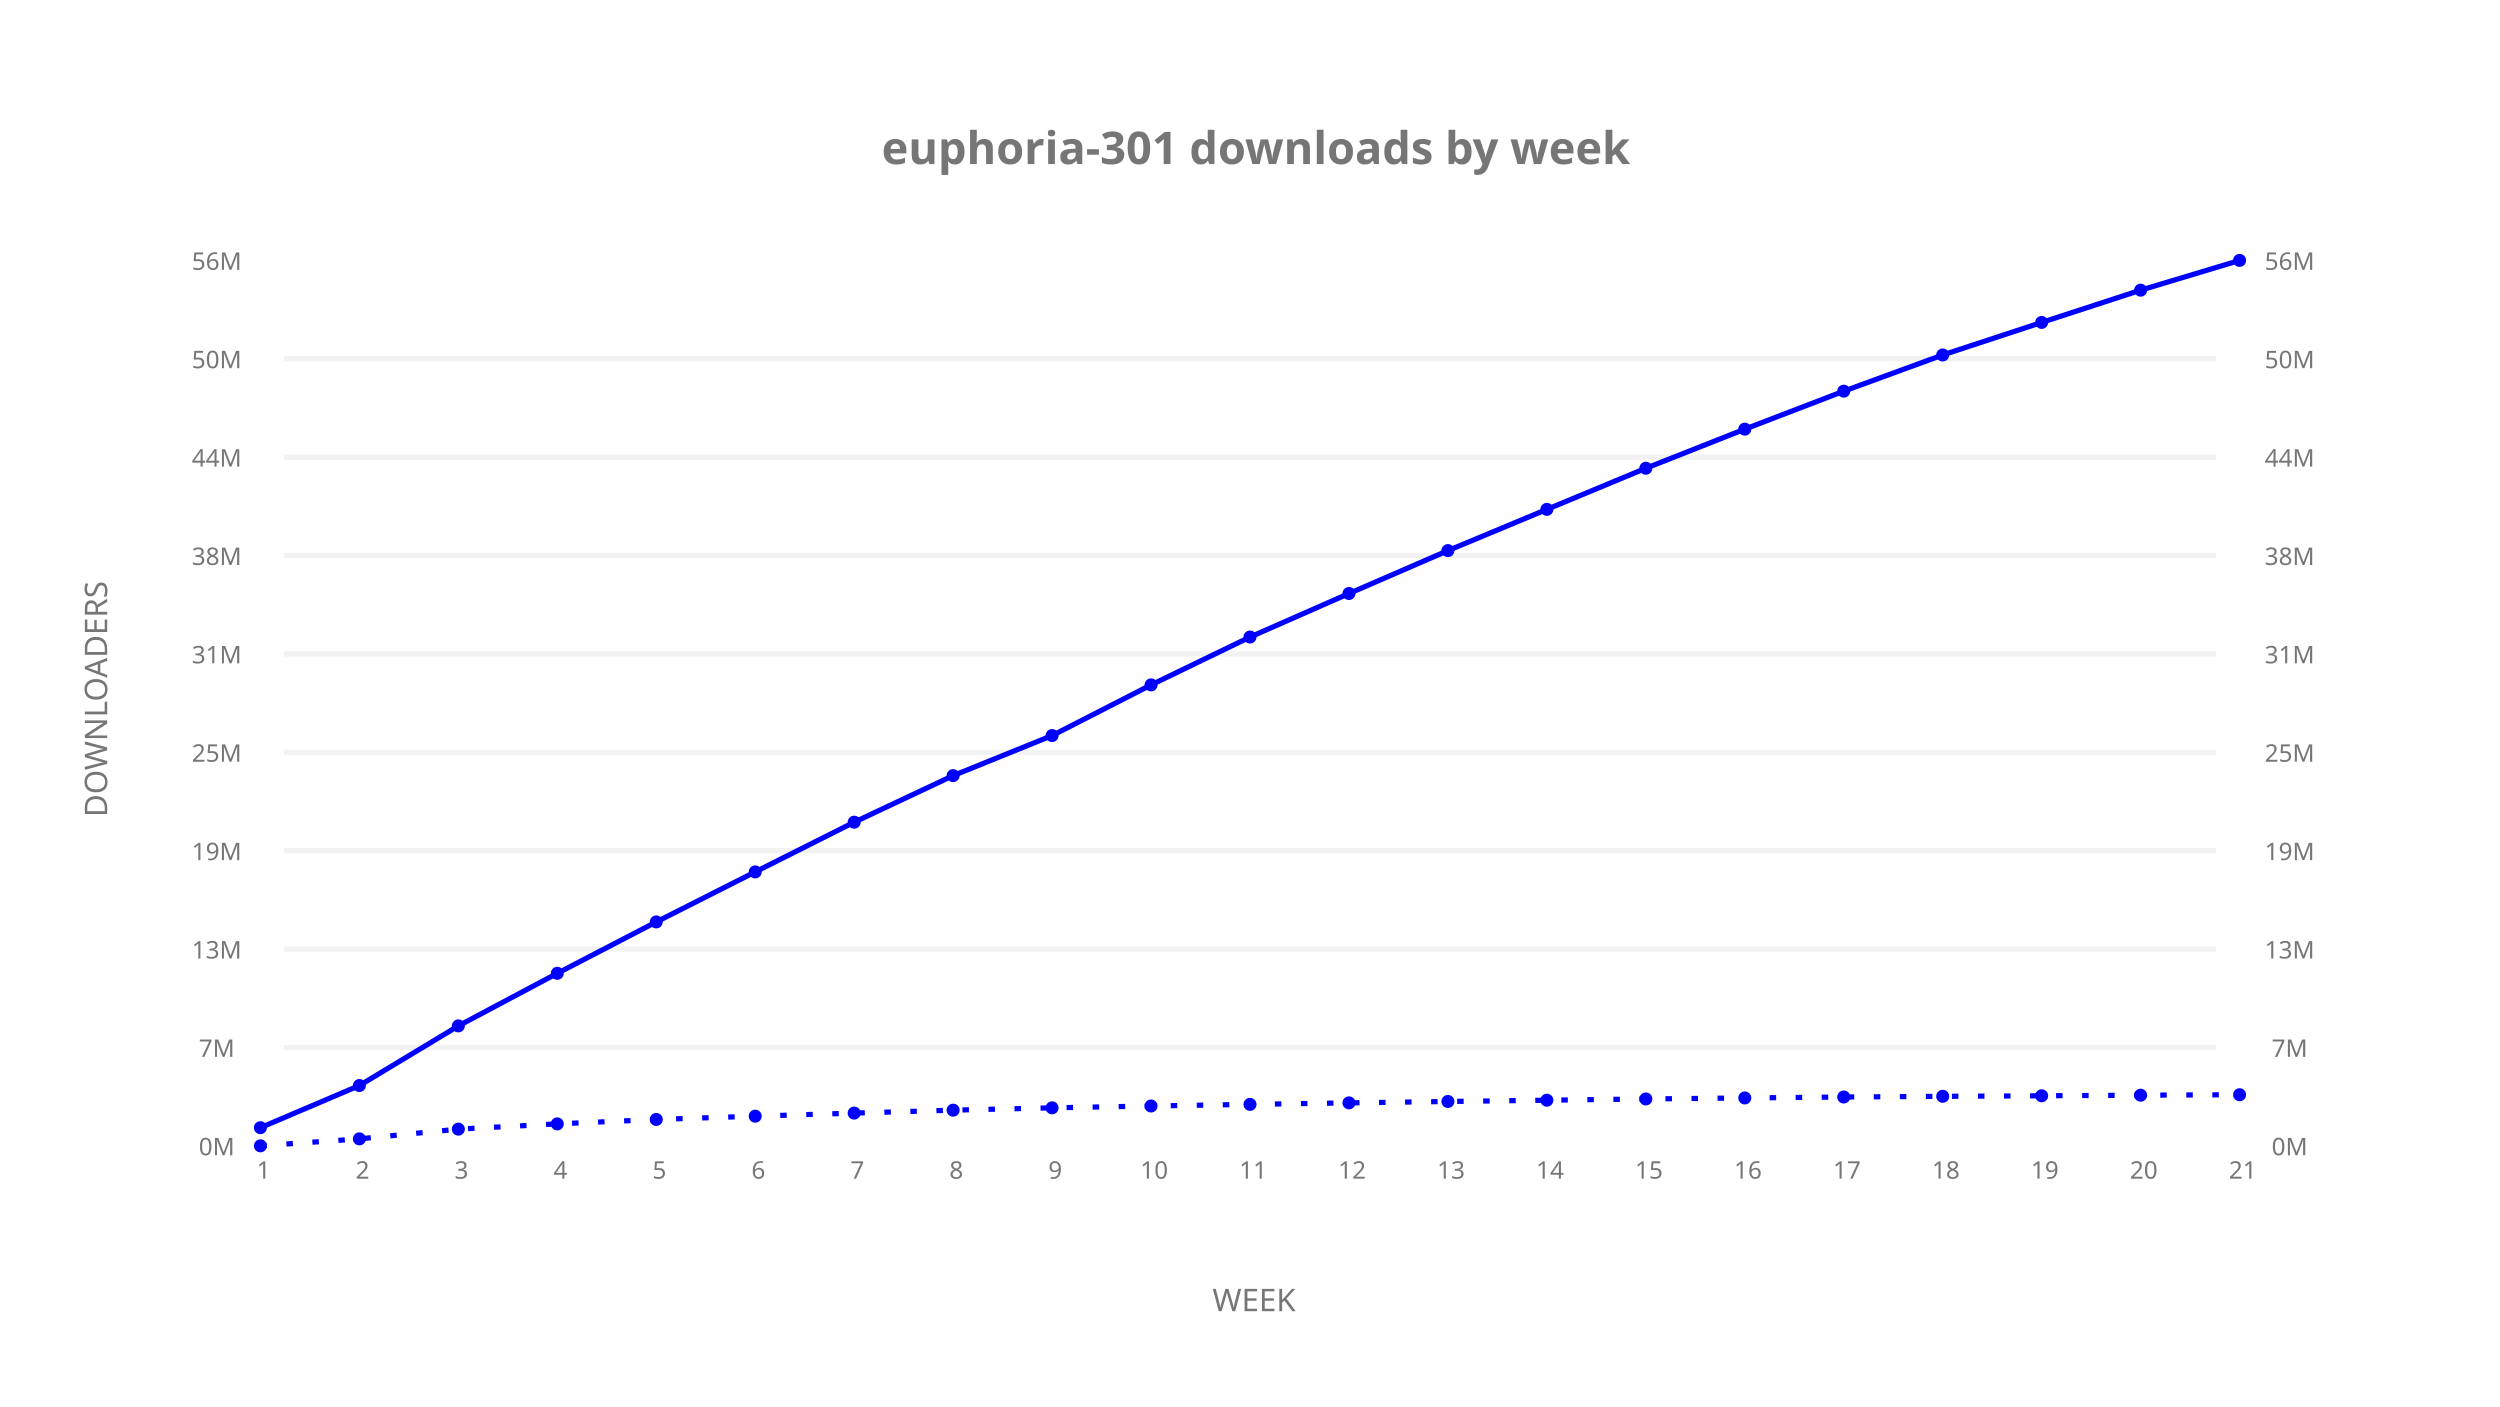
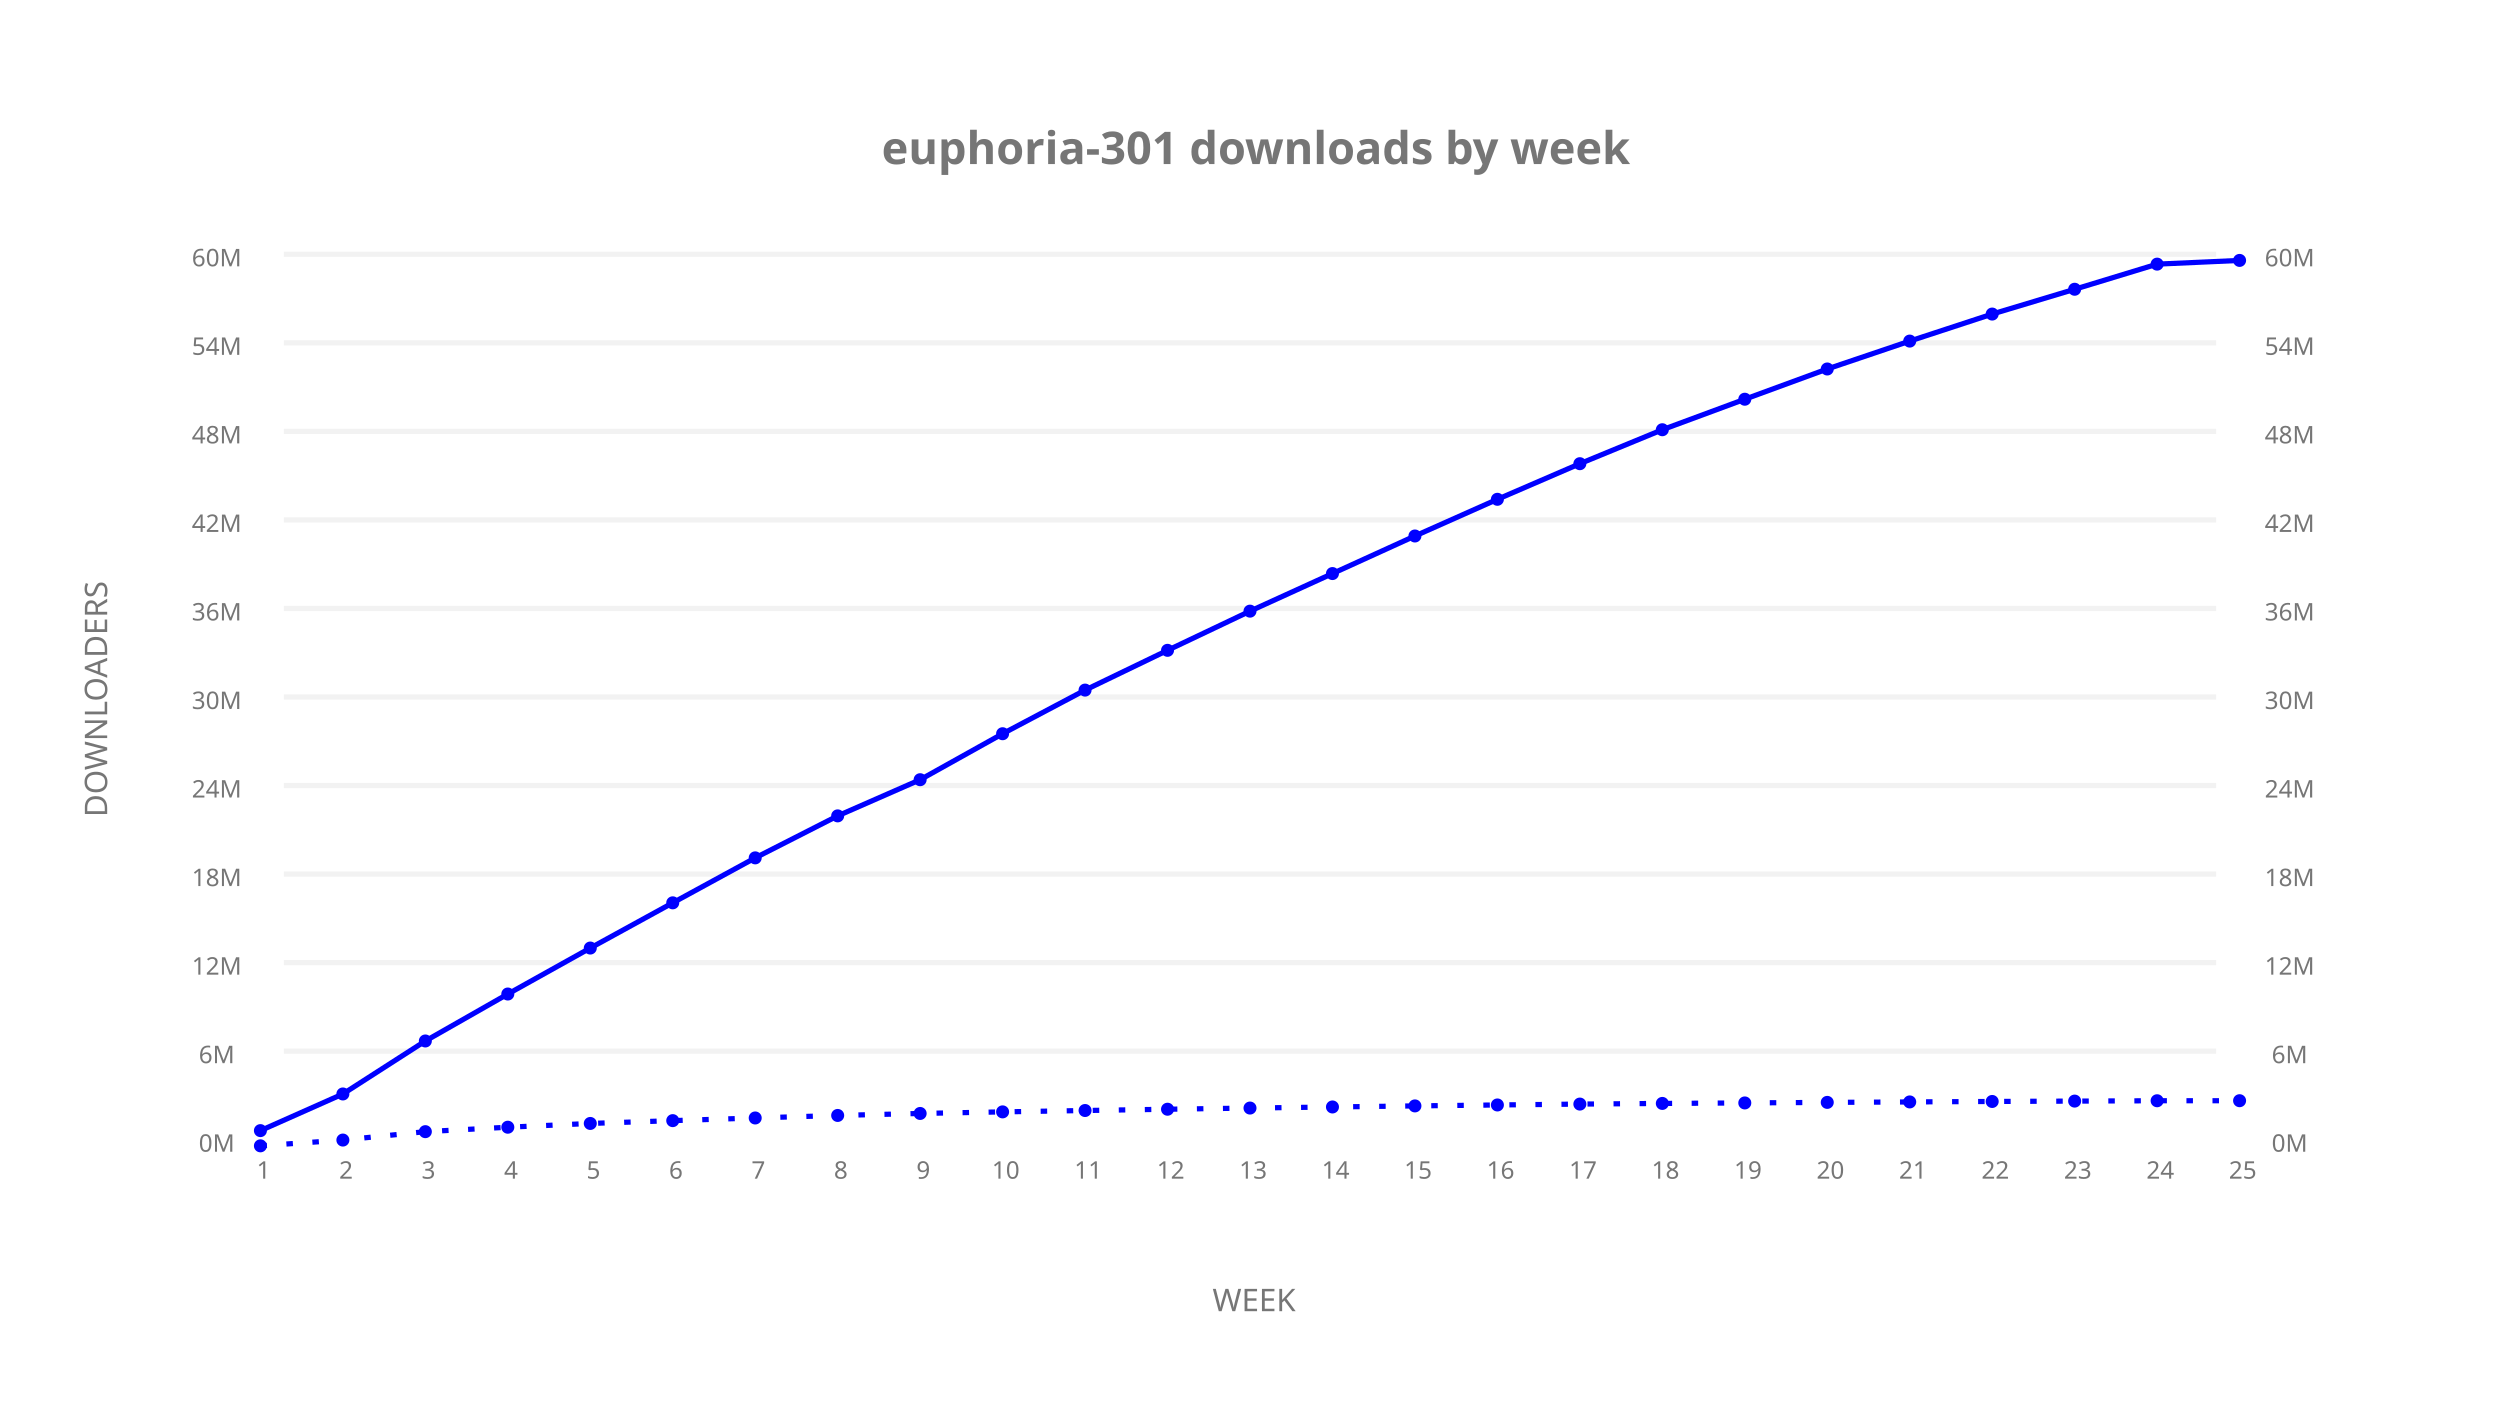
<svg xmlns="http://www.w3.org/2000/svg" xml:space="preserve" id="euphoria-301-downloads-by-week-euphoria-301-week" x="0px" y="0px" width="1920px" height="1080px" viewBox="0 0 1920 1080" enable-background="new 0 0 1920 1080" role="img">
  <g id="annotations">
    <text x="960" y="126" font-family="Atkinson Hyperlegible" font-size="26pt" text-anchor="middle" text-align="center" font-weight="600" font-style="normal" style="fill:rgb(118,118,118); fill-opacity:1; stroke:rgb(118,118,118); stroke-opacity:0; stroke-width:0.5"> euphoria-301 downloads by week</text>
    <g id="axes-lines">
      <text x="960" y="1007" font-family="Atkinson Hyperlegible" font-size="18pt" text-anchor="middle" text-align="center" font-weight="500" font-style="normal" style="fill:rgb(118,118,118); fill-opacity:1; stroke:rgb(118,118,118); stroke-opacity:0; stroke-width:0.5"> WEEK</text>
      <text x="73" y="540" font-family="Atkinson Hyperlegible" font-size="18pt" text-anchor="middle" text-align="center" dominant-baseline="central" font-weight="500" font-style="normal" style="fill:rgb(118,118,118); fill-opacity:1; stroke:rgb(118,118,118); stroke-opacity:0; stroke-width:0.5" transform="rotate(-90,73,540)"> DOWNLOADERS</text>
    </g>
    <g id="tic-y-label-lines">
-       <line x1="218" y1="804.444" x2="1702" y2="804.444" style="fill:rgb(0,0,255); fill-opacity:0; stroke:rgb(242,242,242); stroke-opacity:1; stroke-width:4" />
-       <line x1="218" y1="728.889" x2="1702" y2="728.889" style="fill:rgb(0,0,255); fill-opacity:0; stroke:rgb(242,242,242); stroke-opacity:1; stroke-width:4" />
-       <line x1="218" y1="653.333" x2="1702" y2="653.333" style="fill:rgb(0,0,255); fill-opacity:0; stroke:rgb(242,242,242); stroke-opacity:1; stroke-width:4" />
-       <line x1="218" y1="577.778" x2="1702" y2="577.778" style="fill:rgb(0,0,255); fill-opacity:0; stroke:rgb(242,242,242); stroke-opacity:1; stroke-width:4" />
-       <line x1="218" y1="502.222" x2="1702" y2="502.222" style="fill:rgb(0,0,255); fill-opacity:0; stroke:rgb(242,242,242); stroke-opacity:1; stroke-width:4" />
-       <line x1="218" y1="426.667" x2="1702" y2="426.667" style="fill:rgb(0,0,255); fill-opacity:0; stroke:rgb(242,242,242); stroke-opacity:1; stroke-width:4" />
-       <line x1="218" y1="351.111" x2="1702" y2="351.111" style="fill:rgb(0,0,255); fill-opacity:0; stroke:rgb(242,242,242); stroke-opacity:1; stroke-width:4" />
-       <line x1="218" y1="275.556" x2="1702" y2="275.556" style="fill:rgb(0,0,255); fill-opacity:0; stroke:rgb(242,242,242); stroke-opacity:1; stroke-width:4" />
+       <line x1="218" y1="807.283" x2="1702" y2="807.283" style="fill:rgb(0,0,255); fill-opacity:0; stroke:rgb(242,242,242); stroke-opacity:1; stroke-width:4" />
+       <line x1="218" y1="739.283" x2="1702" y2="739.283" style="fill:rgb(0,0,255); fill-opacity:0; stroke:rgb(242,242,242); stroke-opacity:1; stroke-width:4" />
+       <line x1="218" y1="671.283" x2="1702" y2="671.283" style="fill:rgb(0,0,255); fill-opacity:0; stroke:rgb(242,242,242); stroke-opacity:1; stroke-width:4" />
+       <line x1="218" y1="603.283" x2="1702" y2="603.283" style="fill:rgb(0,0,255); fill-opacity:0; stroke:rgb(242,242,242); stroke-opacity:1; stroke-width:4" />
+       <line x1="218" y1="535.283" x2="1702" y2="535.283" style="fill:rgb(0,0,255); fill-opacity:0; stroke:rgb(242,242,242); stroke-opacity:1; stroke-width:4" />
+       <line x1="218" y1="467.283" x2="1702" y2="467.283" style="fill:rgb(0,0,255); fill-opacity:0; stroke:rgb(242,242,242); stroke-opacity:1; stroke-width:4" />
+       <line x1="218" y1="399.283" x2="1702" y2="399.283" style="fill:rgb(0,0,255); fill-opacity:0; stroke:rgb(242,242,242); stroke-opacity:1; stroke-width:4" />
+       <line x1="218" y1="331.283" x2="1702" y2="331.283" style="fill:rgb(0,0,255); fill-opacity:0; stroke:rgb(242,242,242); stroke-opacity:1; stroke-width:4" />
+       <line x1="218" y1="263.283" x2="1702" y2="263.283" style="fill:rgb(0,0,255); fill-opacity:0; stroke:rgb(242,242,242); stroke-opacity:1; stroke-width:4" />
+       <line x1="218" y1="195.283" x2="1702" y2="195.283" style="fill:rgb(0,0,255); fill-opacity:0; stroke:rgb(242,242,242); stroke-opacity:1; stroke-width:4" />
    </g>
    <g id="tic-x-labels">
      <text x="200" y="898" font-family="Atkinson Hyperlegible" font-size="14pt" text-anchor="middle" text-align="center" dominant-baseline="central" font-weight="400" font-style="normal" style="fill:rgb(118,118,118); fill-opacity:1; stroke:rgb(118,118,118); stroke-opacity:0; stroke-width:0.5"> 1</text>
-       <text x="276" y="898" font-family="Atkinson Hyperlegible" font-size="14pt" text-anchor="middle" text-align="center" dominant-baseline="central" font-weight="400" font-style="normal" style="fill:rgb(118,118,118); fill-opacity:1; stroke:rgb(118,118,118); stroke-opacity:0; stroke-width:0.5"> 2</text>
-       <text x="352" y="898" font-family="Atkinson Hyperlegible" font-size="14pt" text-anchor="middle" text-align="center" dominant-baseline="central" font-weight="400" font-style="normal" style="fill:rgb(118,118,118); fill-opacity:1; stroke:rgb(118,118,118); stroke-opacity:0; stroke-width:0.5"> 3</text>
-       <text x="428" y="898" font-family="Atkinson Hyperlegible" font-size="14pt" text-anchor="middle" text-align="center" dominant-baseline="central" font-weight="400" font-style="normal" style="fill:rgb(118,118,118); fill-opacity:1; stroke:rgb(118,118,118); stroke-opacity:0; stroke-width:0.5"> 4</text>
-       <text x="504" y="898" font-family="Atkinson Hyperlegible" font-size="14pt" text-anchor="middle" text-align="center" dominant-baseline="central" font-weight="400" font-style="normal" style="fill:rgb(118,118,118); fill-opacity:1; stroke:rgb(118,118,118); stroke-opacity:0; stroke-width:0.5"> 5</text>
-       <text x="580" y="898" font-family="Atkinson Hyperlegible" font-size="14pt" text-anchor="middle" text-align="center" dominant-baseline="central" font-weight="400" font-style="normal" style="fill:rgb(118,118,118); fill-opacity:1; stroke:rgb(118,118,118); stroke-opacity:0; stroke-width:0.5"> 6</text>
-       <text x="656" y="898" font-family="Atkinson Hyperlegible" font-size="14pt" text-anchor="middle" text-align="center" dominant-baseline="central" font-weight="400" font-style="normal" style="fill:rgb(118,118,118); fill-opacity:1; stroke:rgb(118,118,118); stroke-opacity:0; stroke-width:0.5"> 7</text>
-       <text x="732" y="898" font-family="Atkinson Hyperlegible" font-size="14pt" text-anchor="middle" text-align="center" dominant-baseline="central" font-weight="400" font-style="normal" style="fill:rgb(118,118,118); fill-opacity:1; stroke:rgb(118,118,118); stroke-opacity:0; stroke-width:0.5"> 8</text>
-       <text x="808" y="898" font-family="Atkinson Hyperlegible" font-size="14pt" text-anchor="middle" text-align="center" dominant-baseline="central" font-weight="400" font-style="normal" style="fill:rgb(118,118,118); fill-opacity:1; stroke:rgb(118,118,118); stroke-opacity:0; stroke-width:0.5"> 9</text>
-       <text x="884" y="898" font-family="Atkinson Hyperlegible" font-size="14pt" text-anchor="middle" text-align="center" dominant-baseline="central" font-weight="400" font-style="normal" style="fill:rgb(118,118,118); fill-opacity:1; stroke:rgb(118,118,118); stroke-opacity:0; stroke-width:0.5"> 10</text>
-       <text x="960" y="898" font-family="Atkinson Hyperlegible" font-size="14pt" text-anchor="middle" text-align="center" dominant-baseline="central" font-weight="400" font-style="normal" style="fill:rgb(118,118,118); fill-opacity:1; stroke:rgb(118,118,118); stroke-opacity:0; stroke-width:0.5"> 11</text>
-       <text x="1036" y="898" font-family="Atkinson Hyperlegible" font-size="14pt" text-anchor="middle" text-align="center" dominant-baseline="central" font-weight="400" font-style="normal" style="fill:rgb(118,118,118); fill-opacity:1; stroke:rgb(118,118,118); stroke-opacity:0; stroke-width:0.5"> 12</text>
-       <text x="1112" y="898" font-family="Atkinson Hyperlegible" font-size="14pt" text-anchor="middle" text-align="center" dominant-baseline="central" font-weight="400" font-style="normal" style="fill:rgb(118,118,118); fill-opacity:1; stroke:rgb(118,118,118); stroke-opacity:0; stroke-width:0.5"> 13</text>
-       <text x="1188" y="898" font-family="Atkinson Hyperlegible" font-size="14pt" text-anchor="middle" text-align="center" dominant-baseline="central" font-weight="400" font-style="normal" style="fill:rgb(118,118,118); fill-opacity:1; stroke:rgb(118,118,118); stroke-opacity:0; stroke-width:0.5"> 14</text>
-       <text x="1264" y="898" font-family="Atkinson Hyperlegible" font-size="14pt" text-anchor="middle" text-align="center" dominant-baseline="central" font-weight="400" font-style="normal" style="fill:rgb(118,118,118); fill-opacity:1; stroke:rgb(118,118,118); stroke-opacity:0; stroke-width:0.5"> 15</text>
-       <text x="1340" y="898" font-family="Atkinson Hyperlegible" font-size="14pt" text-anchor="middle" text-align="center" dominant-baseline="central" font-weight="400" font-style="normal" style="fill:rgb(118,118,118); fill-opacity:1; stroke:rgb(118,118,118); stroke-opacity:0; stroke-width:0.5"> 16</text>
-       <text x="1416" y="898" font-family="Atkinson Hyperlegible" font-size="14pt" text-anchor="middle" text-align="center" dominant-baseline="central" font-weight="400" font-style="normal" style="fill:rgb(118,118,118); fill-opacity:1; stroke:rgb(118,118,118); stroke-opacity:0; stroke-width:0.5"> 17</text>
-       <text x="1492" y="898" font-family="Atkinson Hyperlegible" font-size="14pt" text-anchor="middle" text-align="center" dominant-baseline="central" font-weight="400" font-style="normal" style="fill:rgb(118,118,118); fill-opacity:1; stroke:rgb(118,118,118); stroke-opacity:0; stroke-width:0.5"> 18</text>
-       <text x="1568" y="898" font-family="Atkinson Hyperlegible" font-size="14pt" text-anchor="middle" text-align="center" dominant-baseline="central" font-weight="400" font-style="normal" style="fill:rgb(118,118,118); fill-opacity:1; stroke:rgb(118,118,118); stroke-opacity:0; stroke-width:0.5"> 19</text>
-       <text x="1644" y="898" font-family="Atkinson Hyperlegible" font-size="14pt" text-anchor="middle" text-align="center" dominant-baseline="central" font-weight="400" font-style="normal" style="fill:rgb(118,118,118); fill-opacity:1; stroke:rgb(118,118,118); stroke-opacity:0; stroke-width:0.5"> 20</text>
-       <text x="1720" y="898" font-family="Atkinson Hyperlegible" font-size="14pt" text-anchor="middle" text-align="center" dominant-baseline="central" font-weight="400" font-style="normal" style="fill:rgb(118,118,118); fill-opacity:1; stroke:rgb(118,118,118); stroke-opacity:0; stroke-width:0.5"> 21</text>
+       <text x="263.333" y="898" font-family="Atkinson Hyperlegible" font-size="14pt" text-anchor="middle" text-align="center" dominant-baseline="central" font-weight="400" font-style="normal" style="fill:rgb(118,118,118); fill-opacity:1; stroke:rgb(118,118,118); stroke-opacity:0; stroke-width:0.5"> 2</text>
+       <text x="326.667" y="898" font-family="Atkinson Hyperlegible" font-size="14pt" text-anchor="middle" text-align="center" dominant-baseline="central" font-weight="400" font-style="normal" style="fill:rgb(118,118,118); fill-opacity:1; stroke:rgb(118,118,118); stroke-opacity:0; stroke-width:0.5"> 3</text>
+       <text x="390" y="898" font-family="Atkinson Hyperlegible" font-size="14pt" text-anchor="middle" text-align="center" dominant-baseline="central" font-weight="400" font-style="normal" style="fill:rgb(118,118,118); fill-opacity:1; stroke:rgb(118,118,118); stroke-opacity:0; stroke-width:0.5"> 4</text>
+       <text x="453.333" y="898" font-family="Atkinson Hyperlegible" font-size="14pt" text-anchor="middle" text-align="center" dominant-baseline="central" font-weight="400" font-style="normal" style="fill:rgb(118,118,118); fill-opacity:1; stroke:rgb(118,118,118); stroke-opacity:0; stroke-width:0.5"> 5</text>
+       <text x="516.667" y="898" font-family="Atkinson Hyperlegible" font-size="14pt" text-anchor="middle" text-align="center" dominant-baseline="central" font-weight="400" font-style="normal" style="fill:rgb(118,118,118); fill-opacity:1; stroke:rgb(118,118,118); stroke-opacity:0; stroke-width:0.5"> 6</text>
+       <text x="580" y="898" font-family="Atkinson Hyperlegible" font-size="14pt" text-anchor="middle" text-align="center" dominant-baseline="central" font-weight="400" font-style="normal" style="fill:rgb(118,118,118); fill-opacity:1; stroke:rgb(118,118,118); stroke-opacity:0; stroke-width:0.5"> 7</text>
+       <text x="643.333" y="898" font-family="Atkinson Hyperlegible" font-size="14pt" text-anchor="middle" text-align="center" dominant-baseline="central" font-weight="400" font-style="normal" style="fill:rgb(118,118,118); fill-opacity:1; stroke:rgb(118,118,118); stroke-opacity:0; stroke-width:0.5"> 8</text>
+       <text x="706.667" y="898" font-family="Atkinson Hyperlegible" font-size="14pt" text-anchor="middle" text-align="center" dominant-baseline="central" font-weight="400" font-style="normal" style="fill:rgb(118,118,118); fill-opacity:1; stroke:rgb(118,118,118); stroke-opacity:0; stroke-width:0.5"> 9</text>
+       <text x="770" y="898" font-family="Atkinson Hyperlegible" font-size="14pt" text-anchor="middle" text-align="center" dominant-baseline="central" font-weight="400" font-style="normal" style="fill:rgb(118,118,118); fill-opacity:1; stroke:rgb(118,118,118); stroke-opacity:0; stroke-width:0.5"> 10</text>
+       <text x="833.333" y="898" font-family="Atkinson Hyperlegible" font-size="14pt" text-anchor="middle" text-align="center" dominant-baseline="central" font-weight="400" font-style="normal" style="fill:rgb(118,118,118); fill-opacity:1; stroke:rgb(118,118,118); stroke-opacity:0; stroke-width:0.5"> 11</text>
+       <text x="896.667" y="898" font-family="Atkinson Hyperlegible" font-size="14pt" text-anchor="middle" text-align="center" dominant-baseline="central" font-weight="400" font-style="normal" style="fill:rgb(118,118,118); fill-opacity:1; stroke:rgb(118,118,118); stroke-opacity:0; stroke-width:0.5"> 12</text>
+       <text x="960" y="898" font-family="Atkinson Hyperlegible" font-size="14pt" text-anchor="middle" text-align="center" dominant-baseline="central" font-weight="400" font-style="normal" style="fill:rgb(118,118,118); fill-opacity:1; stroke:rgb(118,118,118); stroke-opacity:0; stroke-width:0.5"> 13</text>
+       <text x="1023.333" y="898" font-family="Atkinson Hyperlegible" font-size="14pt" text-anchor="middle" text-align="center" dominant-baseline="central" font-weight="400" font-style="normal" style="fill:rgb(118,118,118); fill-opacity:1; stroke:rgb(118,118,118); stroke-opacity:0; stroke-width:0.5"> 14</text>
+       <text x="1086.667" y="898" font-family="Atkinson Hyperlegible" font-size="14pt" text-anchor="middle" text-align="center" dominant-baseline="central" font-weight="400" font-style="normal" style="fill:rgb(118,118,118); fill-opacity:1; stroke:rgb(118,118,118); stroke-opacity:0; stroke-width:0.5"> 15</text>
+       <text x="1150" y="898" font-family="Atkinson Hyperlegible" font-size="14pt" text-anchor="middle" text-align="center" dominant-baseline="central" font-weight="400" font-style="normal" style="fill:rgb(118,118,118); fill-opacity:1; stroke:rgb(118,118,118); stroke-opacity:0; stroke-width:0.5"> 16</text>
+       <text x="1213.333" y="898" font-family="Atkinson Hyperlegible" font-size="14pt" text-anchor="middle" text-align="center" dominant-baseline="central" font-weight="400" font-style="normal" style="fill:rgb(118,118,118); fill-opacity:1; stroke:rgb(118,118,118); stroke-opacity:0; stroke-width:0.5"> 17</text>
+       <text x="1276.667" y="898" font-family="Atkinson Hyperlegible" font-size="14pt" text-anchor="middle" text-align="center" dominant-baseline="central" font-weight="400" font-style="normal" style="fill:rgb(118,118,118); fill-opacity:1; stroke:rgb(118,118,118); stroke-opacity:0; stroke-width:0.5"> 18</text>
+       <text x="1340" y="898" font-family="Atkinson Hyperlegible" font-size="14pt" text-anchor="middle" text-align="center" dominant-baseline="central" font-weight="400" font-style="normal" style="fill:rgb(118,118,118); fill-opacity:1; stroke:rgb(118,118,118); stroke-opacity:0; stroke-width:0.5"> 19</text>
+       <text x="1403.333" y="898" font-family="Atkinson Hyperlegible" font-size="14pt" text-anchor="middle" text-align="center" dominant-baseline="central" font-weight="400" font-style="normal" style="fill:rgb(118,118,118); fill-opacity:1; stroke:rgb(118,118,118); stroke-opacity:0; stroke-width:0.5"> 20</text>
+       <text x="1466.667" y="898" font-family="Atkinson Hyperlegible" font-size="14pt" text-anchor="middle" text-align="center" dominant-baseline="central" font-weight="400" font-style="normal" style="fill:rgb(118,118,118); fill-opacity:1; stroke:rgb(118,118,118); stroke-opacity:0; stroke-width:0.5"> 21</text>
+       <text x="1530" y="898" font-family="Atkinson Hyperlegible" font-size="14pt" text-anchor="middle" text-align="center" dominant-baseline="central" font-weight="400" font-style="normal" style="fill:rgb(118,118,118); fill-opacity:1; stroke:rgb(118,118,118); stroke-opacity:0; stroke-width:0.5"> 22</text>
+       <text x="1593.333" y="898" font-family="Atkinson Hyperlegible" font-size="14pt" text-anchor="middle" text-align="center" dominant-baseline="central" font-weight="400" font-style="normal" style="fill:rgb(118,118,118); fill-opacity:1; stroke:rgb(118,118,118); stroke-opacity:0; stroke-width:0.5"> 23</text>
+       <text x="1656.667" y="898" font-family="Atkinson Hyperlegible" font-size="14pt" text-anchor="middle" text-align="center" dominant-baseline="central" font-weight="400" font-style="normal" style="fill:rgb(118,118,118); fill-opacity:1; stroke:rgb(118,118,118); stroke-opacity:0; stroke-width:0.5"> 24</text>
+       <text x="1720" y="898" font-family="Atkinson Hyperlegible" font-size="14pt" text-anchor="middle" text-align="center" dominant-baseline="central" font-weight="400" font-style="normal" style="fill:rgb(118,118,118); fill-opacity:1; stroke:rgb(118,118,118); stroke-opacity:0; stroke-width:0.5"> 25</text>
    </g>
    <g id="tic-y-labels">
-       <text x="164" y="880" font-family="Atkinson Hyperlegible" font-size="14pt" text-anchor="middle" text-align="center" dominant-baseline="central" font-weight="400" font-style="normal" style="fill:rgb(118,118,118); fill-opacity:1; stroke:rgb(118,118,118); stroke-opacity:0; stroke-width:0.5"> 0M</text>
-       <text x="1756" y="880" font-family="Atkinson Hyperlegible" font-size="14pt" text-anchor="middle" text-align="center" dominant-baseline="central" font-weight="400" font-style="normal" style="fill:rgb(118,118,118); fill-opacity:1; stroke:rgb(118,118,118); stroke-opacity:0; stroke-width:0.5"> 0M</text>
-       <text x="164" y="804.444" font-family="Atkinson Hyperlegible" font-size="14pt" text-anchor="middle" text-align="center" dominant-baseline="central" font-weight="400" font-style="normal" style="fill:rgb(118,118,118); fill-opacity:1; stroke:rgb(118,118,118); stroke-opacity:0; stroke-width:0.5"> 7M</text>
-       <text x="1756" y="804.444" font-family="Atkinson Hyperlegible" font-size="14pt" text-anchor="middle" text-align="center" dominant-baseline="central" font-weight="400" font-style="normal" style="fill:rgb(118,118,118); fill-opacity:1; stroke:rgb(118,118,118); stroke-opacity:0; stroke-width:0.5"> 7M</text>
-       <text x="164" y="728.889" font-family="Atkinson Hyperlegible" font-size="14pt" text-anchor="middle" text-align="center" dominant-baseline="central" font-weight="400" font-style="normal" style="fill:rgb(118,118,118); fill-opacity:1; stroke:rgb(118,118,118); stroke-opacity:0; stroke-width:0.5"> 13M</text>
-       <text x="1756" y="728.889" font-family="Atkinson Hyperlegible" font-size="14pt" text-anchor="middle" text-align="center" dominant-baseline="central" font-weight="400" font-style="normal" style="fill:rgb(118,118,118); fill-opacity:1; stroke:rgb(118,118,118); stroke-opacity:0; stroke-width:0.5"> 13M</text>
-       <text x="164" y="653.333" font-family="Atkinson Hyperlegible" font-size="14pt" text-anchor="middle" text-align="center" dominant-baseline="central" font-weight="400" font-style="normal" style="fill:rgb(118,118,118); fill-opacity:1; stroke:rgb(118,118,118); stroke-opacity:0; stroke-width:0.5"> 19M</text>
-       <text x="1756" y="653.333" font-family="Atkinson Hyperlegible" font-size="14pt" text-anchor="middle" text-align="center" dominant-baseline="central" font-weight="400" font-style="normal" style="fill:rgb(118,118,118); fill-opacity:1; stroke:rgb(118,118,118); stroke-opacity:0; stroke-width:0.5"> 19M</text>
-       <text x="164" y="577.778" font-family="Atkinson Hyperlegible" font-size="14pt" text-anchor="middle" text-align="center" dominant-baseline="central" font-weight="400" font-style="normal" style="fill:rgb(118,118,118); fill-opacity:1; stroke:rgb(118,118,118); stroke-opacity:0; stroke-width:0.5"> 25M</text>
-       <text x="1756" y="577.778" font-family="Atkinson Hyperlegible" font-size="14pt" text-anchor="middle" text-align="center" dominant-baseline="central" font-weight="400" font-style="normal" style="fill:rgb(118,118,118); fill-opacity:1; stroke:rgb(118,118,118); stroke-opacity:0; stroke-width:0.5"> 25M</text>
-       <text x="164" y="502.222" font-family="Atkinson Hyperlegible" font-size="14pt" text-anchor="middle" text-align="center" dominant-baseline="central" font-weight="400" font-style="normal" style="fill:rgb(118,118,118); fill-opacity:1; stroke:rgb(118,118,118); stroke-opacity:0; stroke-width:0.5"> 31M</text>
-       <text x="1756" y="502.222" font-family="Atkinson Hyperlegible" font-size="14pt" text-anchor="middle" text-align="center" dominant-baseline="central" font-weight="400" font-style="normal" style="fill:rgb(118,118,118); fill-opacity:1; stroke:rgb(118,118,118); stroke-opacity:0; stroke-width:0.5"> 31M</text>
-       <text x="164" y="426.667" font-family="Atkinson Hyperlegible" font-size="14pt" text-anchor="middle" text-align="center" dominant-baseline="central" font-weight="400" font-style="normal" style="fill:rgb(118,118,118); fill-opacity:1; stroke:rgb(118,118,118); stroke-opacity:0; stroke-width:0.5"> 38M</text>
-       <text x="1756" y="426.667" font-family="Atkinson Hyperlegible" font-size="14pt" text-anchor="middle" text-align="center" dominant-baseline="central" font-weight="400" font-style="normal" style="fill:rgb(118,118,118); fill-opacity:1; stroke:rgb(118,118,118); stroke-opacity:0; stroke-width:0.5"> 38M</text>
-       <text x="164" y="351.111" font-family="Atkinson Hyperlegible" font-size="14pt" text-anchor="middle" text-align="center" dominant-baseline="central" font-weight="400" font-style="normal" style="fill:rgb(118,118,118); fill-opacity:1; stroke:rgb(118,118,118); stroke-opacity:0; stroke-width:0.5"> 44M</text>
-       <text x="1756" y="351.111" font-family="Atkinson Hyperlegible" font-size="14pt" text-anchor="middle" text-align="center" dominant-baseline="central" font-weight="400" font-style="normal" style="fill:rgb(118,118,118); fill-opacity:1; stroke:rgb(118,118,118); stroke-opacity:0; stroke-width:0.5"> 44M</text>
-       <text x="164" y="275.556" font-family="Atkinson Hyperlegible" font-size="14pt" text-anchor="middle" text-align="center" dominant-baseline="central" font-weight="400" font-style="normal" style="fill:rgb(118,118,118); fill-opacity:1; stroke:rgb(118,118,118); stroke-opacity:0; stroke-width:0.5"> 50M</text>
-       <text x="1756" y="275.556" font-family="Atkinson Hyperlegible" font-size="14pt" text-anchor="middle" text-align="center" dominant-baseline="central" font-weight="400" font-style="normal" style="fill:rgb(118,118,118); fill-opacity:1; stroke:rgb(118,118,118); stroke-opacity:0; stroke-width:0.5"> 50M</text>
-       <text x="164" y="200" font-family="Atkinson Hyperlegible" font-size="14pt" text-anchor="middle" text-align="center" dominant-baseline="central" font-weight="400" font-style="normal" style="fill:rgb(118,118,118); fill-opacity:1; stroke:rgb(118,118,118); stroke-opacity:0; stroke-width:0.5"> 56M</text>
-       <text x="1756" y="200" font-family="Atkinson Hyperlegible" font-size="14pt" text-anchor="middle" text-align="center" dominant-baseline="central" font-weight="400" font-style="normal" style="fill:rgb(118,118,118); fill-opacity:1; stroke:rgb(118,118,118); stroke-opacity:0; stroke-width:0.5"> 56M</text>
+       <text x="164" y="877.283" font-family="Atkinson Hyperlegible" font-size="14pt" text-anchor="middle" text-align="center" dominant-baseline="central" font-weight="400" font-style="normal" style="fill:rgb(118,118,118); fill-opacity:1; stroke:rgb(118,118,118); stroke-opacity:0; stroke-width:0.5"> 0M</text>
+       <text x="1756" y="877.283" font-family="Atkinson Hyperlegible" font-size="14pt" text-anchor="middle" text-align="center" dominant-baseline="central" font-weight="400" font-style="normal" style="fill:rgb(118,118,118); fill-opacity:1; stroke:rgb(118,118,118); stroke-opacity:0; stroke-width:0.5"> 0M</text>
+       <text x="164" y="809.283" font-family="Atkinson Hyperlegible" font-size="14pt" text-anchor="middle" text-align="center" dominant-baseline="central" font-weight="400" font-style="normal" style="fill:rgb(118,118,118); fill-opacity:1; stroke:rgb(118,118,118); stroke-opacity:0; stroke-width:0.5"> 6M</text>
+       <text x="1756" y="809.283" font-family="Atkinson Hyperlegible" font-size="14pt" text-anchor="middle" text-align="center" dominant-baseline="central" font-weight="400" font-style="normal" style="fill:rgb(118,118,118); fill-opacity:1; stroke:rgb(118,118,118); stroke-opacity:0; stroke-width:0.5"> 6M</text>
+       <text x="164" y="741.283" font-family="Atkinson Hyperlegible" font-size="14pt" text-anchor="middle" text-align="center" dominant-baseline="central" font-weight="400" font-style="normal" style="fill:rgb(118,118,118); fill-opacity:1; stroke:rgb(118,118,118); stroke-opacity:0; stroke-width:0.5"> 12M</text>
+       <text x="1756" y="741.283" font-family="Atkinson Hyperlegible" font-size="14pt" text-anchor="middle" text-align="center" dominant-baseline="central" font-weight="400" font-style="normal" style="fill:rgb(118,118,118); fill-opacity:1; stroke:rgb(118,118,118); stroke-opacity:0; stroke-width:0.5"> 12M</text>
+       <text x="164" y="673.283" font-family="Atkinson Hyperlegible" font-size="14pt" text-anchor="middle" text-align="center" dominant-baseline="central" font-weight="400" font-style="normal" style="fill:rgb(118,118,118); fill-opacity:1; stroke:rgb(118,118,118); stroke-opacity:0; stroke-width:0.5"> 18M</text>
+       <text x="1756" y="673.283" font-family="Atkinson Hyperlegible" font-size="14pt" text-anchor="middle" text-align="center" dominant-baseline="central" font-weight="400" font-style="normal" style="fill:rgb(118,118,118); fill-opacity:1; stroke:rgb(118,118,118); stroke-opacity:0; stroke-width:0.5"> 18M</text>
+       <text x="164" y="605.283" font-family="Atkinson Hyperlegible" font-size="14pt" text-anchor="middle" text-align="center" dominant-baseline="central" font-weight="400" font-style="normal" style="fill:rgb(118,118,118); fill-opacity:1; stroke:rgb(118,118,118); stroke-opacity:0; stroke-width:0.5"> 24M</text>
+       <text x="1756" y="605.283" font-family="Atkinson Hyperlegible" font-size="14pt" text-anchor="middle" text-align="center" dominant-baseline="central" font-weight="400" font-style="normal" style="fill:rgb(118,118,118); fill-opacity:1; stroke:rgb(118,118,118); stroke-opacity:0; stroke-width:0.5"> 24M</text>
+       <text x="164" y="537.283" font-family="Atkinson Hyperlegible" font-size="14pt" text-anchor="middle" text-align="center" dominant-baseline="central" font-weight="400" font-style="normal" style="fill:rgb(118,118,118); fill-opacity:1; stroke:rgb(118,118,118); stroke-opacity:0; stroke-width:0.5"> 30M</text>
+       <text x="1756" y="537.283" font-family="Atkinson Hyperlegible" font-size="14pt" text-anchor="middle" text-align="center" dominant-baseline="central" font-weight="400" font-style="normal" style="fill:rgb(118,118,118); fill-opacity:1; stroke:rgb(118,118,118); stroke-opacity:0; stroke-width:0.5"> 30M</text>
+       <text x="164" y="469.283" font-family="Atkinson Hyperlegible" font-size="14pt" text-anchor="middle" text-align="center" dominant-baseline="central" font-weight="400" font-style="normal" style="fill:rgb(118,118,118); fill-opacity:1; stroke:rgb(118,118,118); stroke-opacity:0; stroke-width:0.5"> 36M</text>
+       <text x="1756" y="469.283" font-family="Atkinson Hyperlegible" font-size="14pt" text-anchor="middle" text-align="center" dominant-baseline="central" font-weight="400" font-style="normal" style="fill:rgb(118,118,118); fill-opacity:1; stroke:rgb(118,118,118); stroke-opacity:0; stroke-width:0.5"> 36M</text>
+       <text x="164" y="401.283" font-family="Atkinson Hyperlegible" font-size="14pt" text-anchor="middle" text-align="center" dominant-baseline="central" font-weight="400" font-style="normal" style="fill:rgb(118,118,118); fill-opacity:1; stroke:rgb(118,118,118); stroke-opacity:0; stroke-width:0.5"> 42M</text>
+       <text x="1756" y="401.283" font-family="Atkinson Hyperlegible" font-size="14pt" text-anchor="middle" text-align="center" dominant-baseline="central" font-weight="400" font-style="normal" style="fill:rgb(118,118,118); fill-opacity:1; stroke:rgb(118,118,118); stroke-opacity:0; stroke-width:0.5"> 42M</text>
+       <text x="164" y="333.283" font-family="Atkinson Hyperlegible" font-size="14pt" text-anchor="middle" text-align="center" dominant-baseline="central" font-weight="400" font-style="normal" style="fill:rgb(118,118,118); fill-opacity:1; stroke:rgb(118,118,118); stroke-opacity:0; stroke-width:0.5"> 48M</text>
+       <text x="1756" y="333.283" font-family="Atkinson Hyperlegible" font-size="14pt" text-anchor="middle" text-align="center" dominant-baseline="central" font-weight="400" font-style="normal" style="fill:rgb(118,118,118); fill-opacity:1; stroke:rgb(118,118,118); stroke-opacity:0; stroke-width:0.5"> 48M</text>
+       <text x="164" y="265.283" font-family="Atkinson Hyperlegible" font-size="14pt" text-anchor="middle" text-align="center" dominant-baseline="central" font-weight="400" font-style="normal" style="fill:rgb(118,118,118); fill-opacity:1; stroke:rgb(118,118,118); stroke-opacity:0; stroke-width:0.5"> 54M</text>
+       <text x="1756" y="265.283" font-family="Atkinson Hyperlegible" font-size="14pt" text-anchor="middle" text-align="center" dominant-baseline="central" font-weight="400" font-style="normal" style="fill:rgb(118,118,118); fill-opacity:1; stroke:rgb(118,118,118); stroke-opacity:0; stroke-width:0.5"> 54M</text>
+       <text x="164" y="197.283" font-family="Atkinson Hyperlegible" font-size="14pt" text-anchor="middle" text-align="center" dominant-baseline="central" font-weight="400" font-style="normal" style="fill:rgb(118,118,118); fill-opacity:1; stroke:rgb(118,118,118); stroke-opacity:0; stroke-width:0.5"> 60M</text>
+       <text x="1756" y="197.283" font-family="Atkinson Hyperlegible" font-size="14pt" text-anchor="middle" text-align="center" dominant-baseline="central" font-weight="400" font-style="normal" style="fill:rgb(118,118,118); fill-opacity:1; stroke:rgb(118,118,118); stroke-opacity:0; stroke-width:0.5"> 60M</text>
    </g>
  </g>
  <g id="polyline-euphoria-301 downloads by week">
-     <polyline points="200,866.055 276,833.691 352,787.89 428,747.499 504,708.036 580,669.619 656,631.439 732,595.683 808,564.919 884,526.011 960,489.244 1036,455.816 1112,422.855 1188,391.194 1264,359.615 1340,329.584 1416,300.421 1492,272.606 1568,247.625 1644,222.851 1720,200 " style="fill:rgb(0,0,255); fill-opacity:0; stroke:rgb(0,0,255); stroke-opacity:1; stroke-width:4" />
+     <polyline points="200,868.319 263.333,840.167 326.667,799.473 390,763.408 453.333,728.1 516.667,693.373 580,658.842 643.333,626.595 706.667,598.817 770,563.5 833.333,529.995 896.667,499.454 960,469.363 1023.33,440.492 1086.67,411.642 1150,383.464 1213.33,356.114 1276.67,330.034 1340,306.609 1403.33,283.385 1466.67,261.957 1530,241.201 1593.33,222.15 1656.67,202.854 1720,200 " style="fill:rgb(0,0,255); fill-opacity:0; stroke:rgb(0,0,255); stroke-opacity:1; stroke-width:4" />
  </g>
  <g id="markers-euphoria-301 downloads by week">
-     <circle cx="200" cy="866.055" r="5" style="fill:rgb(0,0,255); fill-opacity:1; stroke:rgb(0,0,255); stroke-opacity:0; stroke-width:4">
+     <circle cx="200" cy="868.319" r="5" style="fill:rgb(0,0,255); fill-opacity:1; stroke:rgb(0,0,255); stroke-opacity:0; stroke-width:4">
</circle>
-     <circle cx="276" cy="833.691" r="5" style="fill:rgb(0,0,255); fill-opacity:1; stroke:rgb(0,0,255); stroke-opacity:0; stroke-width:4">
+     <circle cx="263.333" cy="840.167" r="5" style="fill:rgb(0,0,255); fill-opacity:1; stroke:rgb(0,0,255); stroke-opacity:0; stroke-width:4">
</circle>
-     <circle cx="352" cy="787.89" r="5" style="fill:rgb(0,0,255); fill-opacity:1; stroke:rgb(0,0,255); stroke-opacity:0; stroke-width:4">
+     <circle cx="326.667" cy="799.473" r="5" style="fill:rgb(0,0,255); fill-opacity:1; stroke:rgb(0,0,255); stroke-opacity:0; stroke-width:4">
</circle>
-     <circle cx="428" cy="747.499" r="5" style="fill:rgb(0,0,255); fill-opacity:1; stroke:rgb(0,0,255); stroke-opacity:0; stroke-width:4">
+     <circle cx="390" cy="763.408" r="5" style="fill:rgb(0,0,255); fill-opacity:1; stroke:rgb(0,0,255); stroke-opacity:0; stroke-width:4">
</circle>
-     <circle cx="504" cy="708.036" r="5" style="fill:rgb(0,0,255); fill-opacity:1; stroke:rgb(0,0,255); stroke-opacity:0; stroke-width:4">
+     <circle cx="453.333" cy="728.1" r="5" style="fill:rgb(0,0,255); fill-opacity:1; stroke:rgb(0,0,255); stroke-opacity:0; stroke-width:4">
</circle>
-     <circle cx="580" cy="669.619" r="5" style="fill:rgb(0,0,255); fill-opacity:1; stroke:rgb(0,0,255); stroke-opacity:0; stroke-width:4">
+     <circle cx="516.667" cy="693.373" r="5" style="fill:rgb(0,0,255); fill-opacity:1; stroke:rgb(0,0,255); stroke-opacity:0; stroke-width:4">
</circle>
-     <circle cx="656" cy="631.439" r="5" style="fill:rgb(0,0,255); fill-opacity:1; stroke:rgb(0,0,255); stroke-opacity:0; stroke-width:4">
+     <circle cx="580" cy="658.842" r="5" style="fill:rgb(0,0,255); fill-opacity:1; stroke:rgb(0,0,255); stroke-opacity:0; stroke-width:4">
</circle>
-     <circle cx="732" cy="595.683" r="5" style="fill:rgb(0,0,255); fill-opacity:1; stroke:rgb(0,0,255); stroke-opacity:0; stroke-width:4">
+     <circle cx="643.333" cy="626.595" r="5" style="fill:rgb(0,0,255); fill-opacity:1; stroke:rgb(0,0,255); stroke-opacity:0; stroke-width:4">
</circle>
-     <circle cx="808" cy="564.919" r="5" style="fill:rgb(0,0,255); fill-opacity:1; stroke:rgb(0,0,255); stroke-opacity:0; stroke-width:4">
+     <circle cx="706.667" cy="598.817" r="5" style="fill:rgb(0,0,255); fill-opacity:1; stroke:rgb(0,0,255); stroke-opacity:0; stroke-width:4">
</circle>
-     <circle cx="884" cy="526.011" r="5" style="fill:rgb(0,0,255); fill-opacity:1; stroke:rgb(0,0,255); stroke-opacity:0; stroke-width:4">
+     <circle cx="770" cy="563.5" r="5" style="fill:rgb(0,0,255); fill-opacity:1; stroke:rgb(0,0,255); stroke-opacity:0; stroke-width:4">
</circle>
-     <circle cx="960" cy="489.244" r="5" style="fill:rgb(0,0,255); fill-opacity:1; stroke:rgb(0,0,255); stroke-opacity:0; stroke-width:4">
+     <circle cx="833.333" cy="529.995" r="5" style="fill:rgb(0,0,255); fill-opacity:1; stroke:rgb(0,0,255); stroke-opacity:0; stroke-width:4">
</circle>
-     <circle cx="1036" cy="455.816" r="5" style="fill:rgb(0,0,255); fill-opacity:1; stroke:rgb(0,0,255); stroke-opacity:0; stroke-width:4">
+     <circle cx="896.667" cy="499.454" r="5" style="fill:rgb(0,0,255); fill-opacity:1; stroke:rgb(0,0,255); stroke-opacity:0; stroke-width:4">
</circle>
-     <circle cx="1112" cy="422.855" r="5" style="fill:rgb(0,0,255); fill-opacity:1; stroke:rgb(0,0,255); stroke-opacity:0; stroke-width:4">
+     <circle cx="960" cy="469.363" r="5" style="fill:rgb(0,0,255); fill-opacity:1; stroke:rgb(0,0,255); stroke-opacity:0; stroke-width:4">
</circle>
-     <circle cx="1188" cy="391.194" r="5" style="fill:rgb(0,0,255); fill-opacity:1; stroke:rgb(0,0,255); stroke-opacity:0; stroke-width:4">
+     <circle cx="1023.333" cy="440.492" r="5" style="fill:rgb(0,0,255); fill-opacity:1; stroke:rgb(0,0,255); stroke-opacity:0; stroke-width:4">
</circle>
-     <circle cx="1264" cy="359.615" r="5" style="fill:rgb(0,0,255); fill-opacity:1; stroke:rgb(0,0,255); stroke-opacity:0; stroke-width:4">
+     <circle cx="1086.667" cy="411.642" r="5" style="fill:rgb(0,0,255); fill-opacity:1; stroke:rgb(0,0,255); stroke-opacity:0; stroke-width:4">
</circle>
-     <circle cx="1340" cy="329.584" r="5" style="fill:rgb(0,0,255); fill-opacity:1; stroke:rgb(0,0,255); stroke-opacity:0; stroke-width:4">
+     <circle cx="1150" cy="383.464" r="5" style="fill:rgb(0,0,255); fill-opacity:1; stroke:rgb(0,0,255); stroke-opacity:0; stroke-width:4">
</circle>
-     <circle cx="1416" cy="300.421" r="5" style="fill:rgb(0,0,255); fill-opacity:1; stroke:rgb(0,0,255); stroke-opacity:0; stroke-width:4">
+     <circle cx="1213.333" cy="356.114" r="5" style="fill:rgb(0,0,255); fill-opacity:1; stroke:rgb(0,0,255); stroke-opacity:0; stroke-width:4">
</circle>
-     <circle cx="1492" cy="272.606" r="5" style="fill:rgb(0,0,255); fill-opacity:1; stroke:rgb(0,0,255); stroke-opacity:0; stroke-width:4">
+     <circle cx="1276.667" cy="330.034" r="5" style="fill:rgb(0,0,255); fill-opacity:1; stroke:rgb(0,0,255); stroke-opacity:0; stroke-width:4">
</circle>
-     <circle cx="1568" cy="247.625" r="5" style="fill:rgb(0,0,255); fill-opacity:1; stroke:rgb(0,0,255); stroke-opacity:0; stroke-width:4">
+     <circle cx="1340" cy="306.609" r="5" style="fill:rgb(0,0,255); fill-opacity:1; stroke:rgb(0,0,255); stroke-opacity:0; stroke-width:4">
</circle>
-     <circle cx="1644" cy="222.851" r="5" style="fill:rgb(0,0,255); fill-opacity:1; stroke:rgb(0,0,255); stroke-opacity:0; stroke-width:4">
+     <circle cx="1403.333" cy="283.385" r="5" style="fill:rgb(0,0,255); fill-opacity:1; stroke:rgb(0,0,255); stroke-opacity:0; stroke-width:4">
+ </circle>
+     <circle cx="1466.667" cy="261.957" r="5" style="fill:rgb(0,0,255); fill-opacity:1; stroke:rgb(0,0,255); stroke-opacity:0; stroke-width:4">
+ </circle>
+     <circle cx="1530" cy="241.201" r="5" style="fill:rgb(0,0,255); fill-opacity:1; stroke:rgb(0,0,255); stroke-opacity:0; stroke-width:4">
+ </circle>
+     <circle cx="1593.333" cy="222.15" r="5" style="fill:rgb(0,0,255); fill-opacity:1; stroke:rgb(0,0,255); stroke-opacity:0; stroke-width:4">
+ </circle>
+     <circle cx="1656.667" cy="202.854" r="5" style="fill:rgb(0,0,255); fill-opacity:1; stroke:rgb(0,0,255); stroke-opacity:0; stroke-width:4">
</circle>
    <circle cx="1720" cy="200" r="5" style="fill:rgb(0,0,255); fill-opacity:1; stroke:rgb(0,0,255); stroke-opacity:0; stroke-width:4">
</circle>
  </g>
  <g id="polyline-euphoria-301 downloads by week uploaders">
-     <polyline points="200,880 276,874.654 352,867.166 428,863.144 504,859.749 580,857.225 656,854.858 732,852.606 808,850.822 884,849.404 960,848.165 1036,847.006 1112,845.943 1188,844.965 1264,844.001 1340,843.23 1416,842.507 1492,841.967 1568,841.568 1644,841.119 1720,840.745 " stroke-dasharray="5 15" style="fill:rgb(0,0,255); fill-opacity:0; stroke:rgb(0,0,255); stroke-opacity:1; stroke-width:4" />
+     <polyline points="200,880 263.333,875.565 326.667,869.115 390,865.701 453.333,862.813 516.667,860.648 580,858.606 643.333,856.667 706.667,855.14 770,853.922 833.333,852.876 896.667,851.89 960,850.986 1023.33,850.155 1086.67,849.339 1150,848.615 1213.33,847.937 1276.67,847.431 1340,847.057 1403.33,846.636 1466.67,846.285 1530,845.931 1593.33,845.642 1656.67,845.378 1720,845.338 " stroke-dasharray="5 15" style="fill:rgb(0,0,255); fill-opacity:0; stroke:rgb(0,0,255); stroke-opacity:1; stroke-width:4" />
  </g>
  <g id="markers-euphoria-301 downloads by week uploaders">
    <circle cx="200" cy="880" r="5" style="fill:rgb(0,0,255); fill-opacity:1; stroke:rgb(0,0,255); stroke-opacity:0; stroke-width:4">
</circle>
-     <circle cx="276" cy="874.654" r="5" style="fill:rgb(0,0,255); fill-opacity:1; stroke:rgb(0,0,255); stroke-opacity:0; stroke-width:4">
+     <circle cx="263.333" cy="875.565" r="5" style="fill:rgb(0,0,255); fill-opacity:1; stroke:rgb(0,0,255); stroke-opacity:0; stroke-width:4">
</circle>
-     <circle cx="352" cy="867.166" r="5" style="fill:rgb(0,0,255); fill-opacity:1; stroke:rgb(0,0,255); stroke-opacity:0; stroke-width:4">
+     <circle cx="326.667" cy="869.115" r="5" style="fill:rgb(0,0,255); fill-opacity:1; stroke:rgb(0,0,255); stroke-opacity:0; stroke-width:4">
</circle>
-     <circle cx="428" cy="863.144" r="5" style="fill:rgb(0,0,255); fill-opacity:1; stroke:rgb(0,0,255); stroke-opacity:0; stroke-width:4">
+     <circle cx="390" cy="865.701" r="5" style="fill:rgb(0,0,255); fill-opacity:1; stroke:rgb(0,0,255); stroke-opacity:0; stroke-width:4">
</circle>
-     <circle cx="504" cy="859.749" r="5" style="fill:rgb(0,0,255); fill-opacity:1; stroke:rgb(0,0,255); stroke-opacity:0; stroke-width:4">
+     <circle cx="453.333" cy="862.813" r="5" style="fill:rgb(0,0,255); fill-opacity:1; stroke:rgb(0,0,255); stroke-opacity:0; stroke-width:4">
</circle>
-     <circle cx="580" cy="857.225" r="5" style="fill:rgb(0,0,255); fill-opacity:1; stroke:rgb(0,0,255); stroke-opacity:0; stroke-width:4">
+     <circle cx="516.667" cy="860.648" r="5" style="fill:rgb(0,0,255); fill-opacity:1; stroke:rgb(0,0,255); stroke-opacity:0; stroke-width:4">
</circle>
-     <circle cx="656" cy="854.858" r="5" style="fill:rgb(0,0,255); fill-opacity:1; stroke:rgb(0,0,255); stroke-opacity:0; stroke-width:4">
+     <circle cx="580" cy="858.606" r="5" style="fill:rgb(0,0,255); fill-opacity:1; stroke:rgb(0,0,255); stroke-opacity:0; stroke-width:4">
</circle>
-     <circle cx="732" cy="852.606" r="5" style="fill:rgb(0,0,255); fill-opacity:1; stroke:rgb(0,0,255); stroke-opacity:0; stroke-width:4">
+     <circle cx="643.333" cy="856.667" r="5" style="fill:rgb(0,0,255); fill-opacity:1; stroke:rgb(0,0,255); stroke-opacity:0; stroke-width:4">
</circle>
-     <circle cx="808" cy="850.822" r="5" style="fill:rgb(0,0,255); fill-opacity:1; stroke:rgb(0,0,255); stroke-opacity:0; stroke-width:4">
+     <circle cx="706.667" cy="855.14" r="5" style="fill:rgb(0,0,255); fill-opacity:1; stroke:rgb(0,0,255); stroke-opacity:0; stroke-width:4">
</circle>
-     <circle cx="884" cy="849.404" r="5" style="fill:rgb(0,0,255); fill-opacity:1; stroke:rgb(0,0,255); stroke-opacity:0; stroke-width:4">
+     <circle cx="770" cy="853.922" r="5" style="fill:rgb(0,0,255); fill-opacity:1; stroke:rgb(0,0,255); stroke-opacity:0; stroke-width:4">
</circle>
-     <circle cx="960" cy="848.165" r="5" style="fill:rgb(0,0,255); fill-opacity:1; stroke:rgb(0,0,255); stroke-opacity:0; stroke-width:4">
+     <circle cx="833.333" cy="852.876" r="5" style="fill:rgb(0,0,255); fill-opacity:1; stroke:rgb(0,0,255); stroke-opacity:0; stroke-width:4">
</circle>
-     <circle cx="1036" cy="847.006" r="5" style="fill:rgb(0,0,255); fill-opacity:1; stroke:rgb(0,0,255); stroke-opacity:0; stroke-width:4">
+     <circle cx="896.667" cy="851.89" r="5" style="fill:rgb(0,0,255); fill-opacity:1; stroke:rgb(0,0,255); stroke-opacity:0; stroke-width:4">
</circle>
-     <circle cx="1112" cy="845.943" r="5" style="fill:rgb(0,0,255); fill-opacity:1; stroke:rgb(0,0,255); stroke-opacity:0; stroke-width:4">
+     <circle cx="960" cy="850.986" r="5" style="fill:rgb(0,0,255); fill-opacity:1; stroke:rgb(0,0,255); stroke-opacity:0; stroke-width:4">
</circle>
-     <circle cx="1188" cy="844.965" r="5" style="fill:rgb(0,0,255); fill-opacity:1; stroke:rgb(0,0,255); stroke-opacity:0; stroke-width:4">
+     <circle cx="1023.333" cy="850.155" r="5" style="fill:rgb(0,0,255); fill-opacity:1; stroke:rgb(0,0,255); stroke-opacity:0; stroke-width:4">
</circle>
-     <circle cx="1264" cy="844.001" r="5" style="fill:rgb(0,0,255); fill-opacity:1; stroke:rgb(0,0,255); stroke-opacity:0; stroke-width:4">
+     <circle cx="1086.667" cy="849.339" r="5" style="fill:rgb(0,0,255); fill-opacity:1; stroke:rgb(0,0,255); stroke-opacity:0; stroke-width:4">
</circle>
-     <circle cx="1340" cy="843.23" r="5" style="fill:rgb(0,0,255); fill-opacity:1; stroke:rgb(0,0,255); stroke-opacity:0; stroke-width:4">
+     <circle cx="1150" cy="848.615" r="5" style="fill:rgb(0,0,255); fill-opacity:1; stroke:rgb(0,0,255); stroke-opacity:0; stroke-width:4">
</circle>
-     <circle cx="1416" cy="842.507" r="5" style="fill:rgb(0,0,255); fill-opacity:1; stroke:rgb(0,0,255); stroke-opacity:0; stroke-width:4">
+     <circle cx="1213.333" cy="847.937" r="5" style="fill:rgb(0,0,255); fill-opacity:1; stroke:rgb(0,0,255); stroke-opacity:0; stroke-width:4">
</circle>
-     <circle cx="1492" cy="841.967" r="5" style="fill:rgb(0,0,255); fill-opacity:1; stroke:rgb(0,0,255); stroke-opacity:0; stroke-width:4">
+     <circle cx="1276.667" cy="847.431" r="5" style="fill:rgb(0,0,255); fill-opacity:1; stroke:rgb(0,0,255); stroke-opacity:0; stroke-width:4">
</circle>
-     <circle cx="1568" cy="841.568" r="5" style="fill:rgb(0,0,255); fill-opacity:1; stroke:rgb(0,0,255); stroke-opacity:0; stroke-width:4">
+     <circle cx="1340" cy="847.057" r="5" style="fill:rgb(0,0,255); fill-opacity:1; stroke:rgb(0,0,255); stroke-opacity:0; stroke-width:4">
</circle>
-     <circle cx="1644" cy="841.119" r="5" style="fill:rgb(0,0,255); fill-opacity:1; stroke:rgb(0,0,255); stroke-opacity:0; stroke-width:4">
+     <circle cx="1403.333" cy="846.636" r="5" style="fill:rgb(0,0,255); fill-opacity:1; stroke:rgb(0,0,255); stroke-opacity:0; stroke-width:4">
</circle>
-     <circle cx="1720" cy="840.745" r="5" style="fill:rgb(0,0,255); fill-opacity:1; stroke:rgb(0,0,255); stroke-opacity:0; stroke-width:4">
+     <circle cx="1466.667" cy="846.285" r="5" style="fill:rgb(0,0,255); fill-opacity:1; stroke:rgb(0,0,255); stroke-opacity:0; stroke-width:4">
+ </circle>
+     <circle cx="1530" cy="845.931" r="5" style="fill:rgb(0,0,255); fill-opacity:1; stroke:rgb(0,0,255); stroke-opacity:0; stroke-width:4">
+ </circle>
+     <circle cx="1593.333" cy="845.642" r="5" style="fill:rgb(0,0,255); fill-opacity:1; stroke:rgb(0,0,255); stroke-opacity:0; stroke-width:4">
+ </circle>
+     <circle cx="1656.667" cy="845.378" r="5" style="fill:rgb(0,0,255); fill-opacity:1; stroke:rgb(0,0,255); stroke-opacity:0; stroke-width:4">
+ </circle>
+     <circle cx="1720" cy="845.338" r="5" style="fill:rgb(0,0,255); fill-opacity:1; stroke:rgb(0,0,255); stroke-opacity:0; stroke-width:4">
</circle>
  </g>
</svg>
